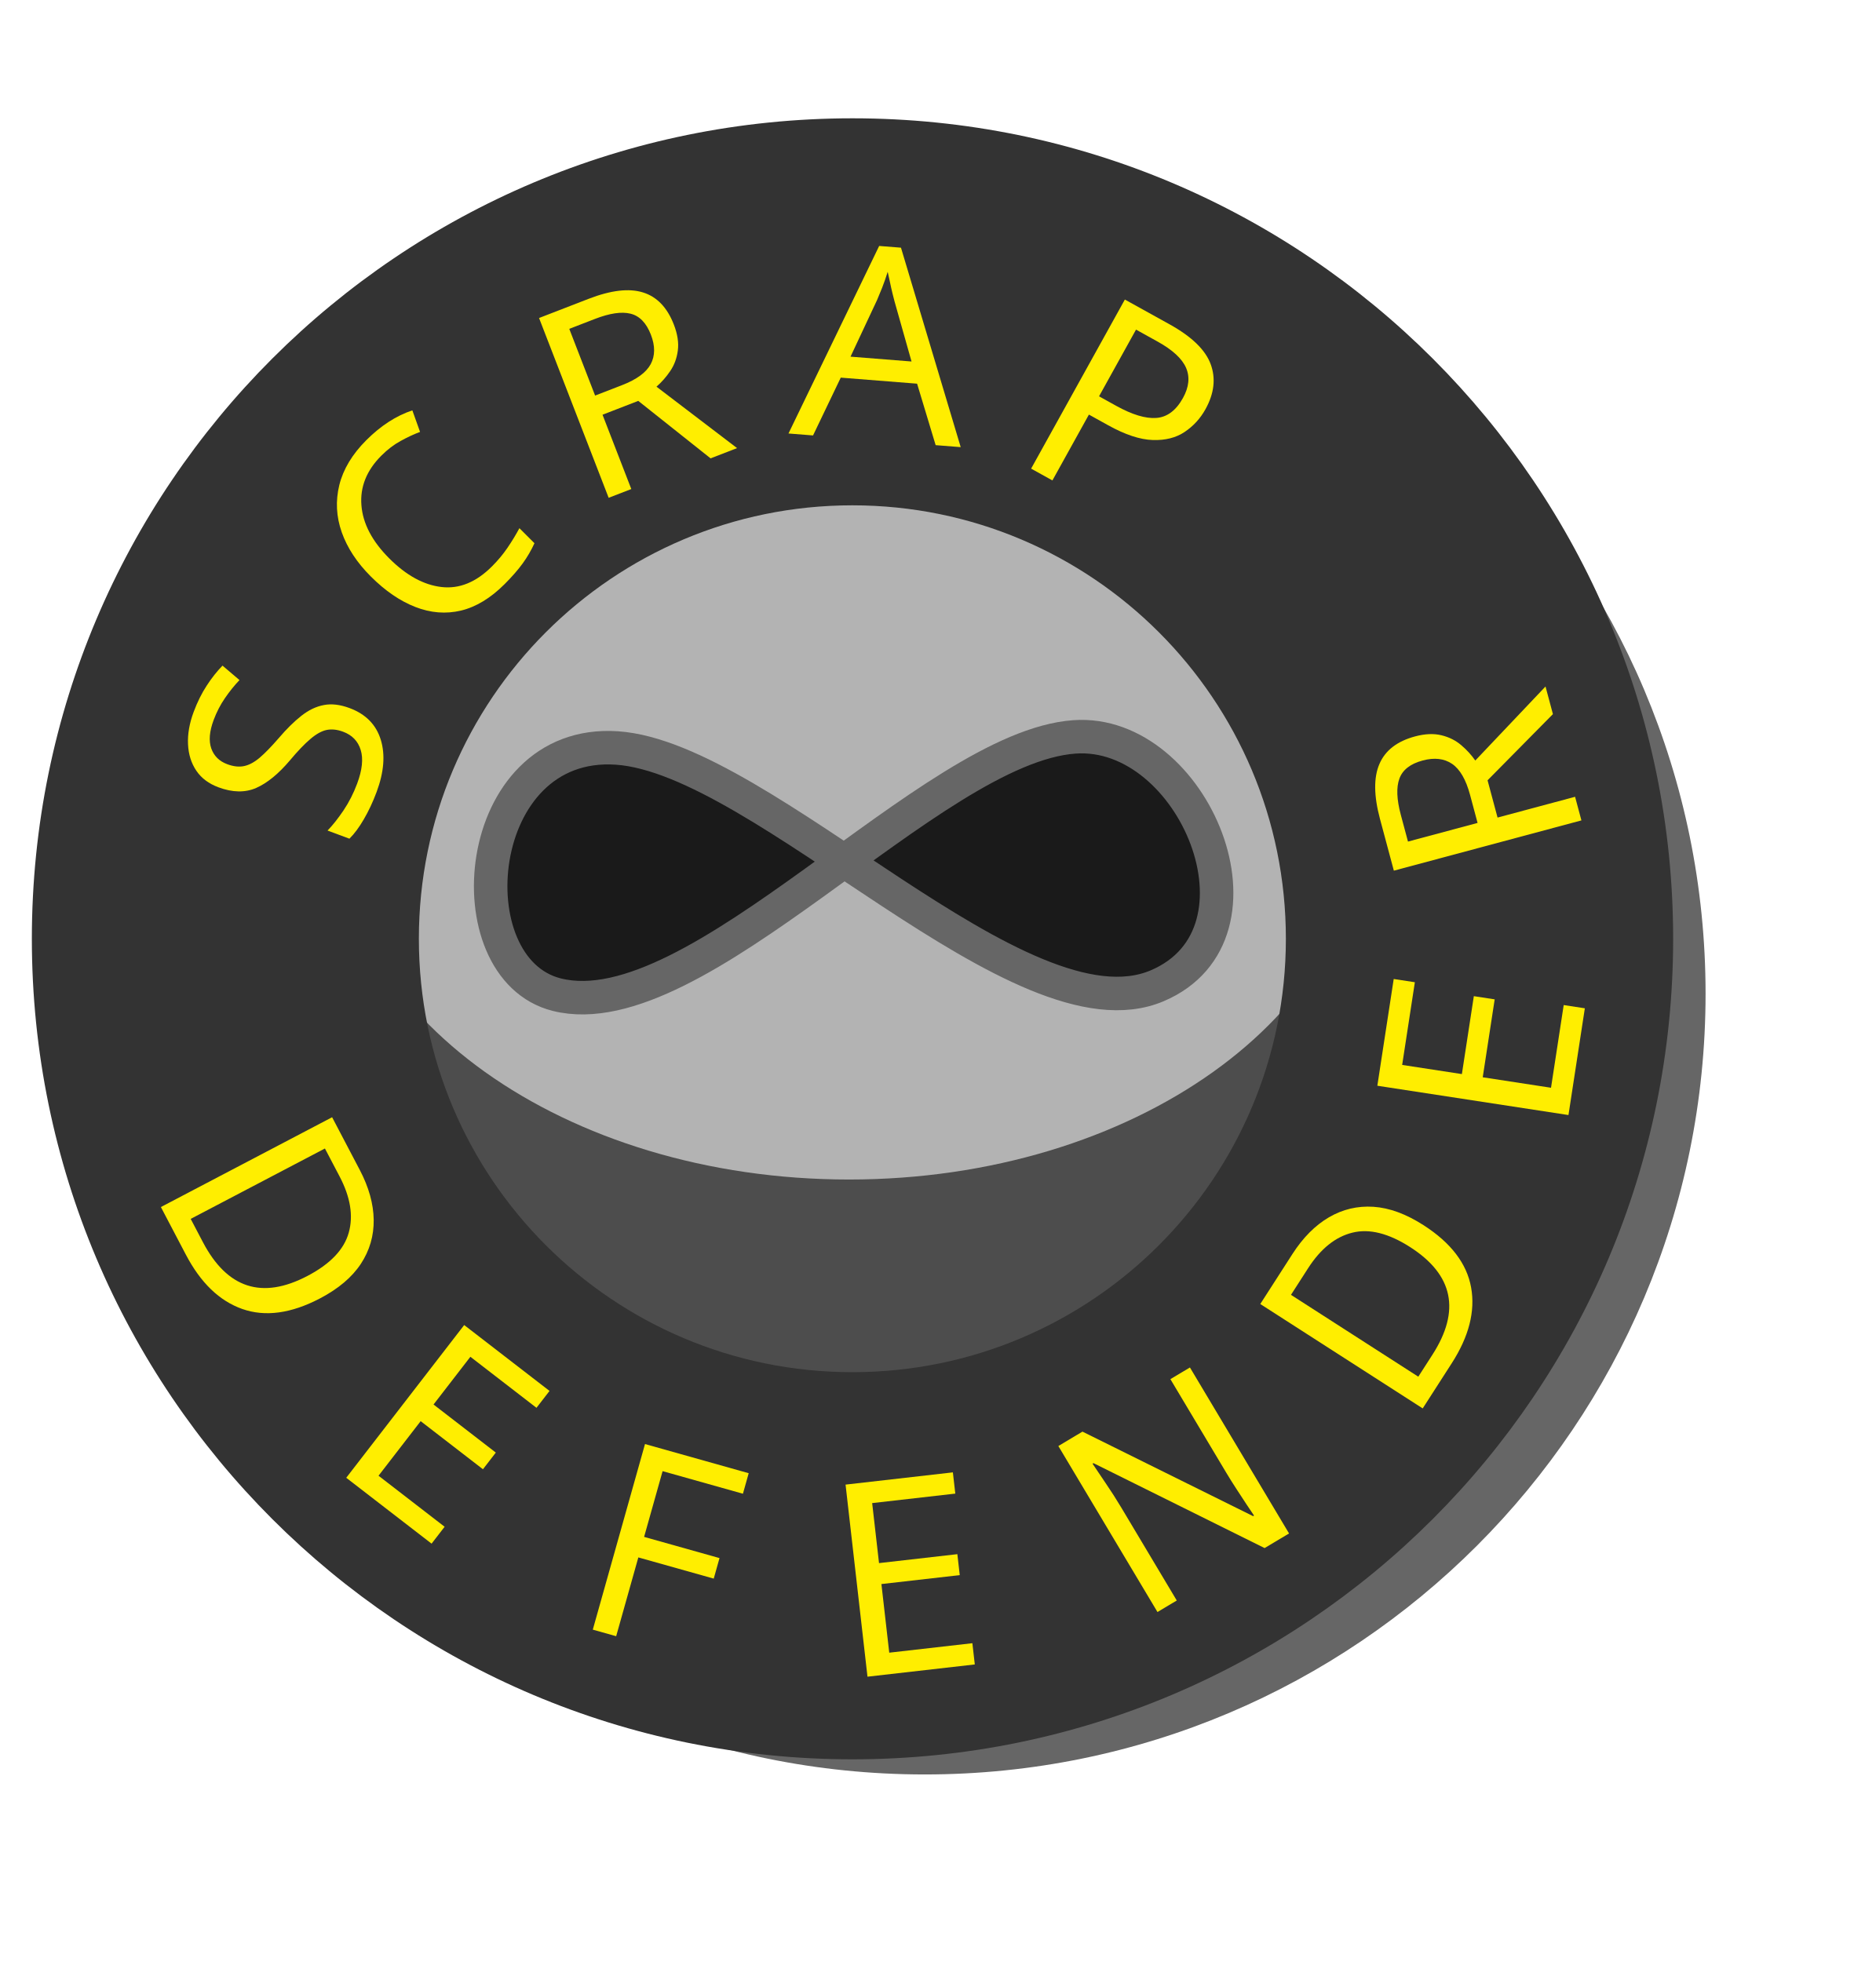
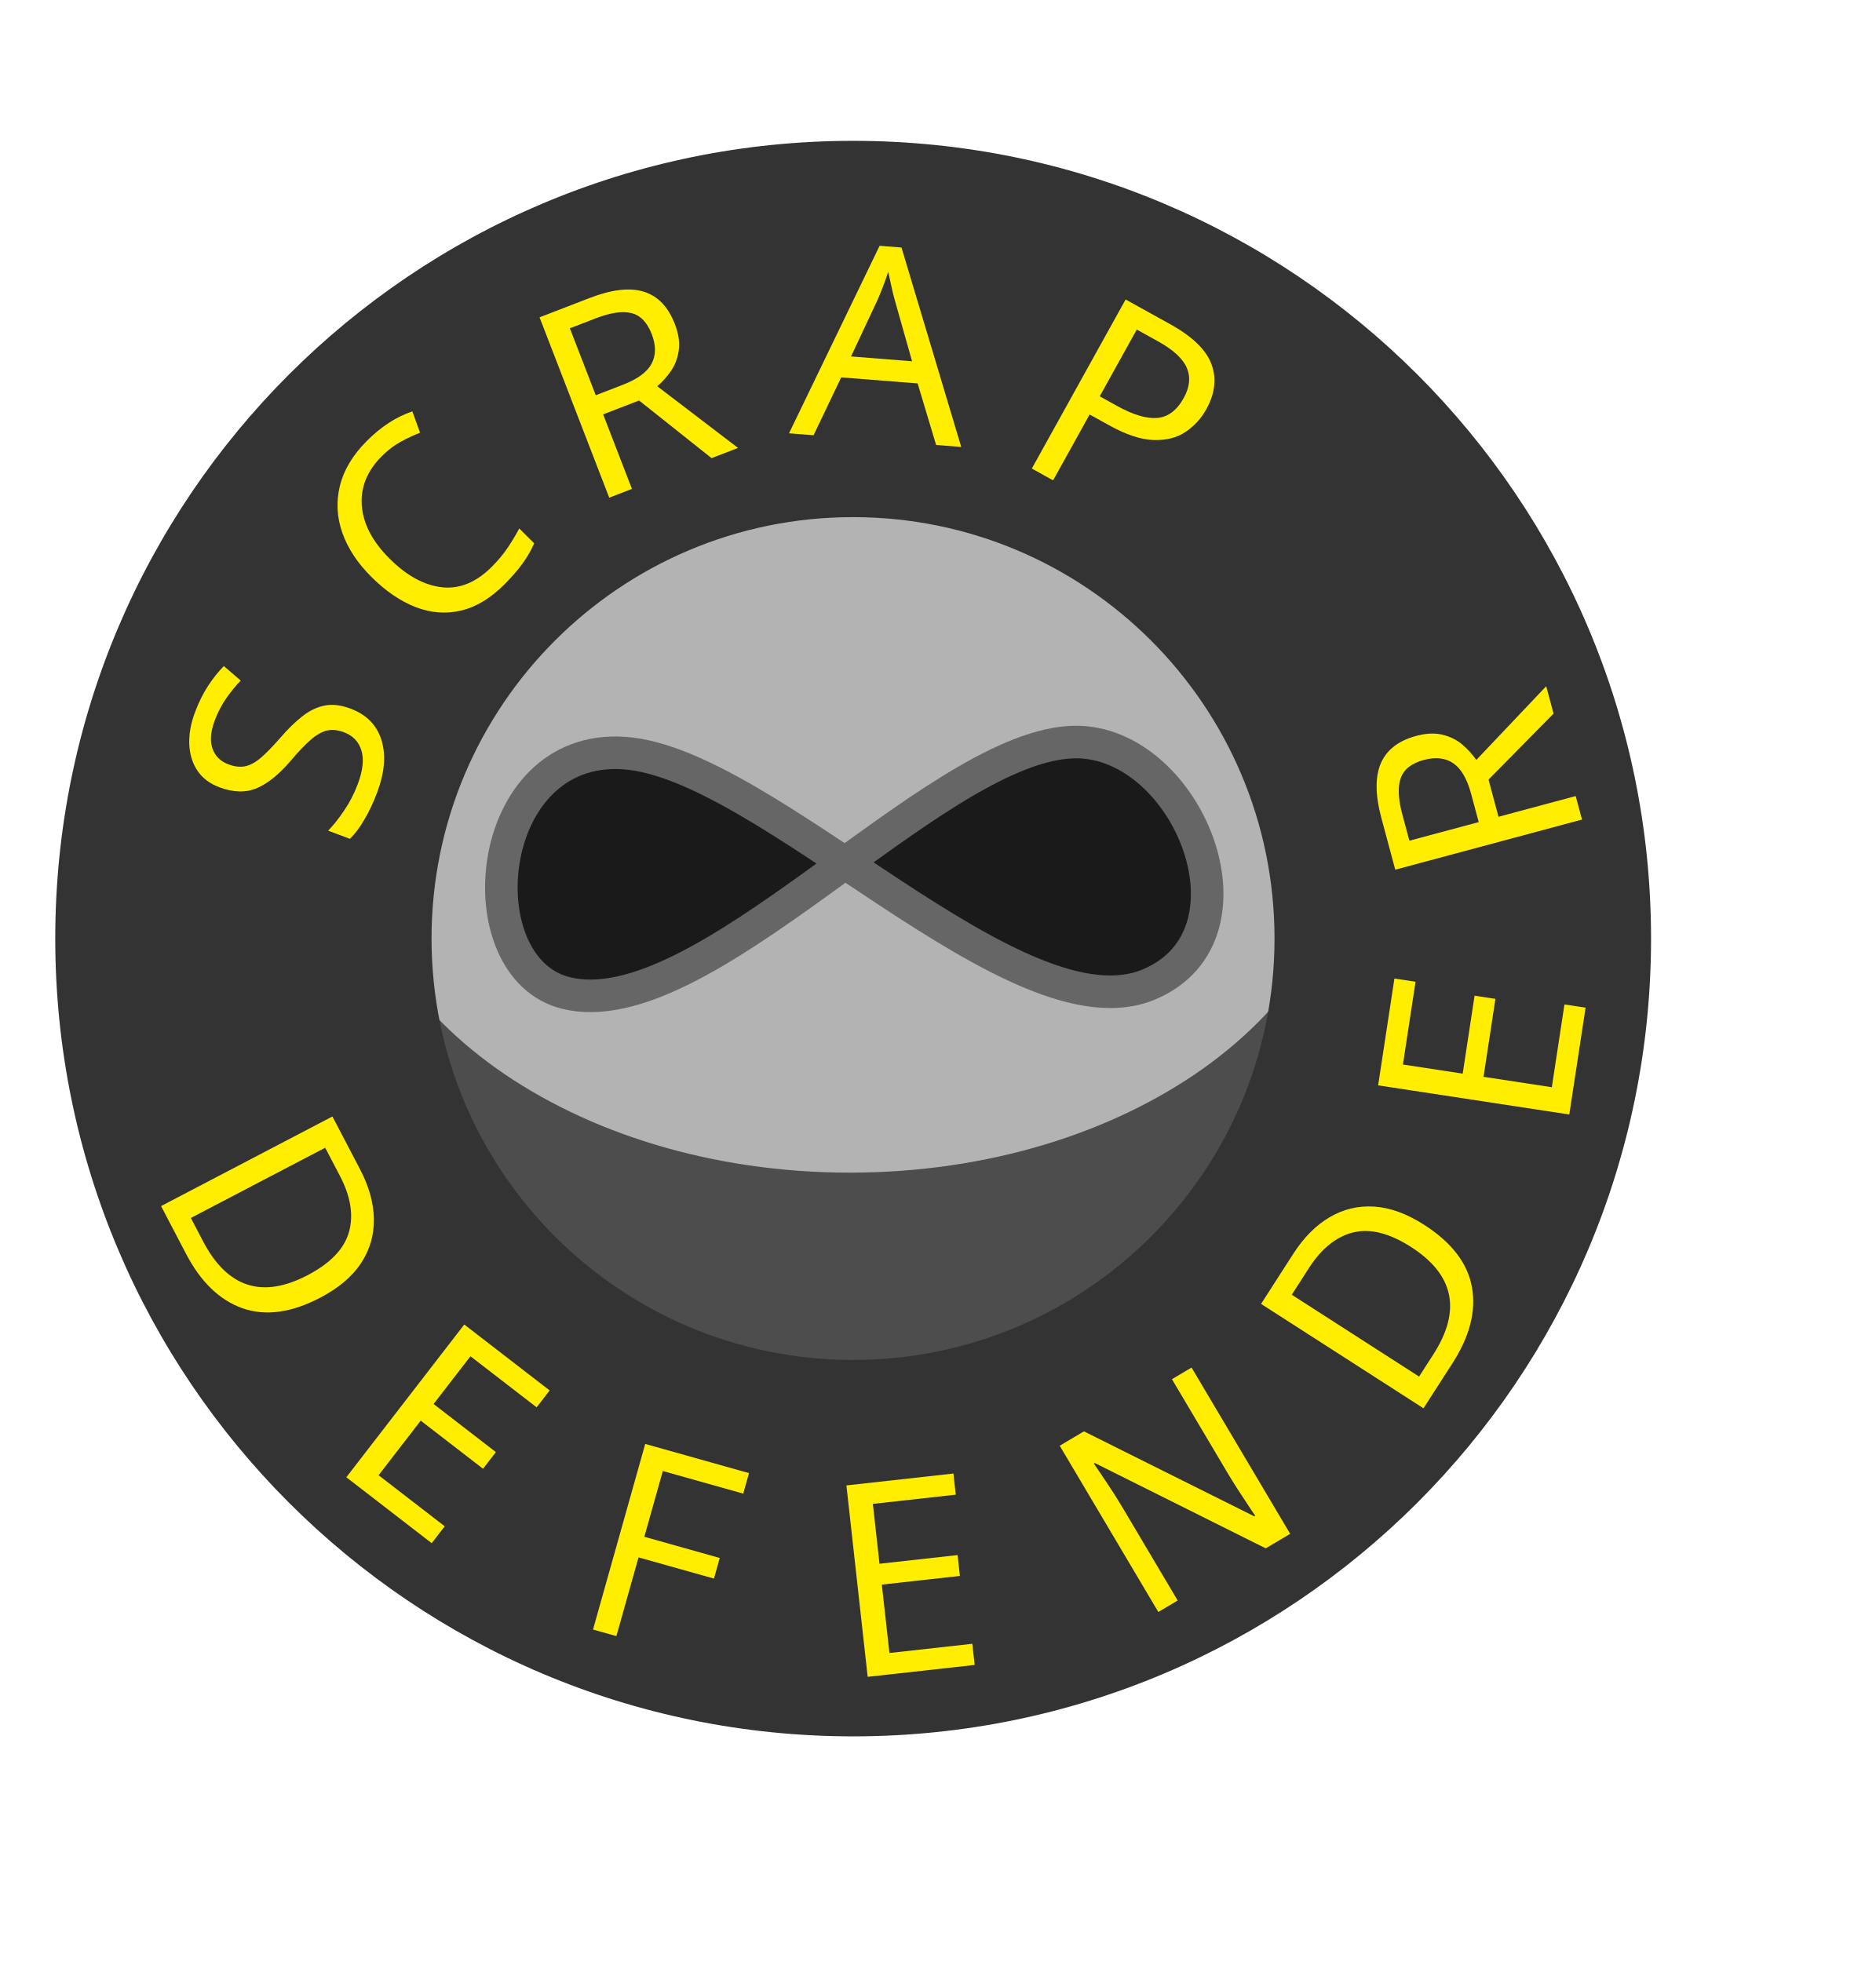
- <svg xmlns="http://www.w3.org/2000/svg" id="Layer_4" data-name="Layer 4" viewBox="0 0 297.31 311.12">
+ <svg xmlns="http://www.w3.org/2000/svg" id="Layer_4" data-name="Layer 4" viewBox="0 0 305.83 319.99">
  <defs>
    <style>
      .cls-1 {
-         opacity: 0.6;
+         fill: #4d4d4d;
      }

      .cls-2 {
-         fill: #4d4d4d;
+         fill: #b3b3b3;
      }

      .cls-3 {
-         fill: #b3b3b3;
-       }
- 
-       .cls-4 {
        fill: #1a1a1a;
        stroke: #666;
        stroke-miterlimit: 10;
        stroke-width: 5.31px;
      }

-       .cls-5 {
+       .cls-4 {
        fill: #333;
      }

-       .cls-6 {
-         font-size: 42.93px;
+       .cls-5 {
+         font-size: 44.16px;
        fill: #fe0;
        font-family: ReggaeOne-Regular, Reggae One;
      }
    </style>
  </defs>
  <g>
-     <circle class="cls-1" cx="146.61" cy="157.58" r="123.8" />
-     <circle class="cls-2" cx="134.61" cy="148.58" r="123.8" />
-     <ellipse class="cls-3" cx="134.61" cy="128.84" rx="81.61" ry="58.2" />
-     <path class="cls-4" d="M424.48,361.35c-22.86,1.61-59.83,46.43-82.06,40.88-16.61-4.15-13.56-40.69,9.52-39.12,23.35,1.58,64.12,46.87,85.65,37.71C457,392.58,443.35,360,424.48,361.35Z" transform="translate(-254.13 -244.5)" />
-     <path class="cls-5" d="M389.29,263.26A130.11,130.11,0,1,0,519.4,393.37,130.11,130.11,0,0,0,389.29,263.26Zm0,198.83A68.73,68.73,0,1,1,458,393.37,68.73,68.73,0,0,1,389.29,462.09Z" transform="translate(-254.13 -244.5)" />
+     <circle class="cls-1" cx="138.58" cy="152.79" r="123.8" />
+     <ellipse class="cls-2" cx="138.58" cy="133.05" rx="81.61" ry="58.2" />
+     <path id="_1" class="cls-3" d="M424.48,361.35c-22.86,1.61-59.83,46.43-82.06,40.88-16.61-4.15-13.56-40.69,9.52-39.12,23.35,1.58,64.12,46.87,85.65,37.71C457,392.58,443.35,360,424.48,361.35Z" transform="translate(-250.17 -240.29)" />
+     <path class="cls-4" d="M389.29,263.26A130.11,130.11,0,1,0,519.4,393.37,130.11,130.11,0,0,0,389.29,263.26Zm0,198.83A68.73,68.73,0,1,1,458,393.37,68.73,68.73,0,0,1,389.29,462.09Z" transform="translate(-250.17 -240.29)" />
    <g>
-       <text class="cls-6" transform="matrix(0.35, -0.94, 0.94, 0.35, 55.6, 135.41)">S</text>
-       <text class="cls-6" transform="matrix(0.71, -0.71, 0.71, 0.71, 67.84, 104.19)">C</text>
-       <text class="cls-6" transform="matrix(0.93, -0.36, 0.36, 0.93, 92.62, 80.44)">R</text>
-       <text class="cls-6" transform="translate(125.01 68.74) rotate(4.53)">A</text>
-       <text class="cls-6" transform="translate(159.83 72.29) rotate(29)">P</text>
-       <text class="cls-6" transform="translate(188.39 90.18) rotate(47.76)"> </text>
-       <text class="cls-6" transform="translate(23.57 187.71) rotate(62.32)">D</text>
-       <text class="cls-6" transform="matrix(0.79, 0.61, -0.61, 0.79, 51.6, 231.79)">E</text>
-       <text class="cls-6" transform="matrix(0.96, 0.27, -0.27, 0.96, 89.98, 257.29)">F</text>
-       <text class="cls-6" transform="translate(133.39 266.35) rotate(-6.51)">E</text>
-       <text class="cls-6" transform="translate(179.93 257.76) rotate(-30.84)">N</text>
-       <text class="cls-6" transform="matrix(0.54, -0.84, 0.84, 0.54, 223.31, 226.84)">D</text>
-       <text class="cls-6" transform="translate(248.04 180.94) rotate(-81.28)">E</text>
-       <text class="cls-6" transform="matrix(-0.26, -0.97, 0.97, -0.26, 251.81, 134.14)">R</text>
-       <text class="cls-6" transform="matrix(-0.55, -0.83, 0.83, -0.55, 236.35, 90.53)"> </text>
+       <text class="cls-5" transform="translate(57.27 139.29) rotate(-69.46)">S</text>
+       <text class="cls-5" transform="translate(69.86 107.14) rotate(-45.13)">C</text>
+       <text class="cls-5" transform="translate(95.35 82.71) rotate(-21.12)">R</text>
+       <text class="cls-5" transform="translate(128.66 70.67) rotate(4.53)">A</text>
+       <text class="cls-5" transform="translate(164.51 74.34) rotate(29.02)">P</text>
+       <text class="cls-5" transform="translate(193.87 92.73) rotate(47.77)"> </text>
+       <text class="cls-5" transform="translate(24.28 192.91) rotate(62.39)">D</text>
+       <text class="cls-5" transform="matrix(0.79, 0.61, -0.61, 0.79, 53.09, 238.32)">E</text>
+       <text class="cls-5" transform="matrix(0.96, 0.27, -0.27, 0.96, 92.59, 264.61)">F</text>
+       <text class="cls-5" transform="matrix(0.99, -0.11, 0.11, 0.99, 137.25, 273.95)">E</text>
+       <text class="cls-5" transform="matrix(0.86, -0.51, 0.51, 0.86, 185.2, 265.09)">N</text>
+       <text class="cls-5" transform="matrix(0.54, -0.84, 0.84, 0.54, 229.81, 233.28)">D</text>
+       <text class="cls-5" transform="translate(255.25 186) rotate(-81.33)">E</text>
+       <text class="cls-5" transform="translate(259.08 137.8) rotate(-105.03)">R</text>
+       <text class="cls-5" transform="matrix(-0.55, -0.83, 0.83, -0.55, 243.12, 92.95)"> </text>
    </g>
  </g>
</svg>
